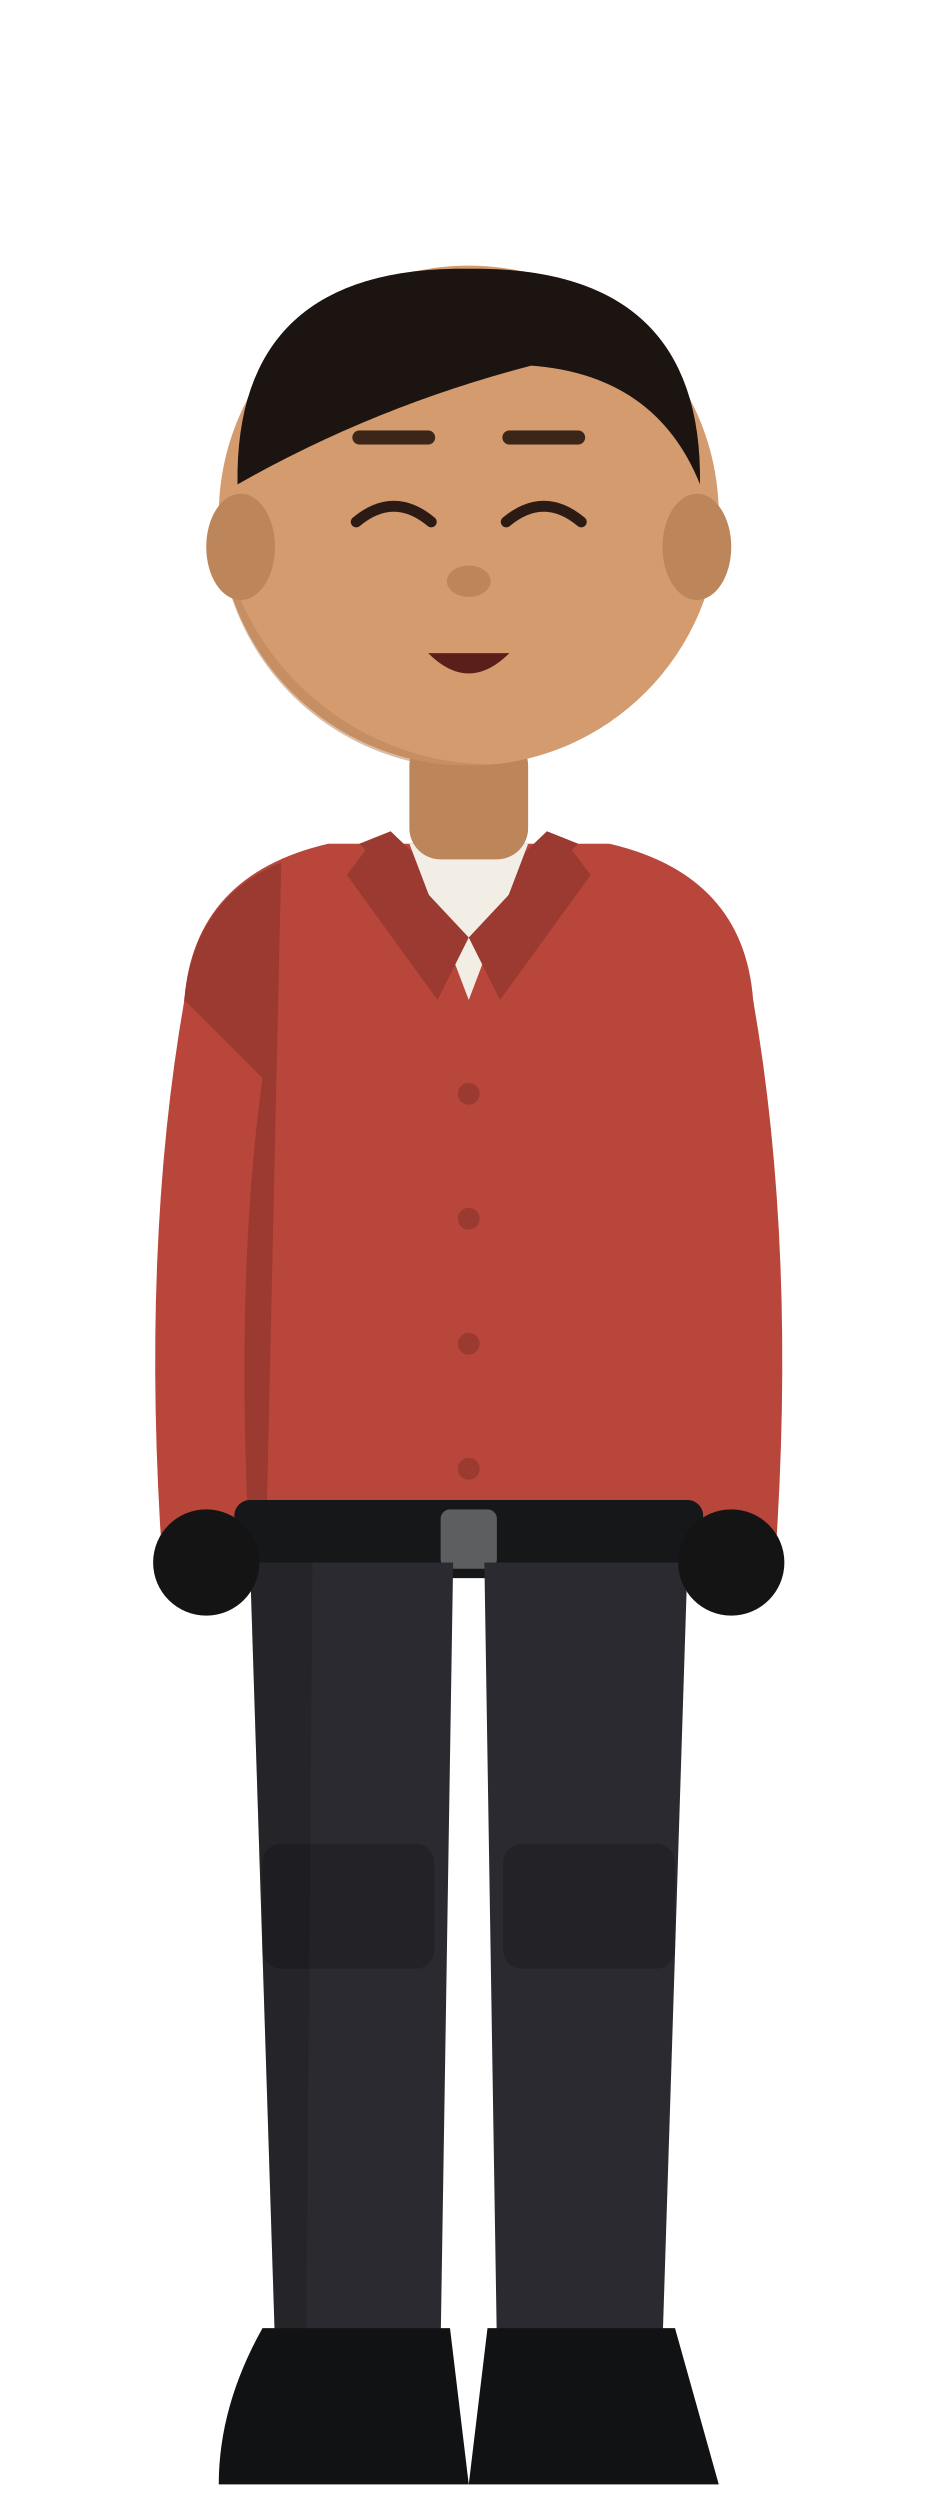
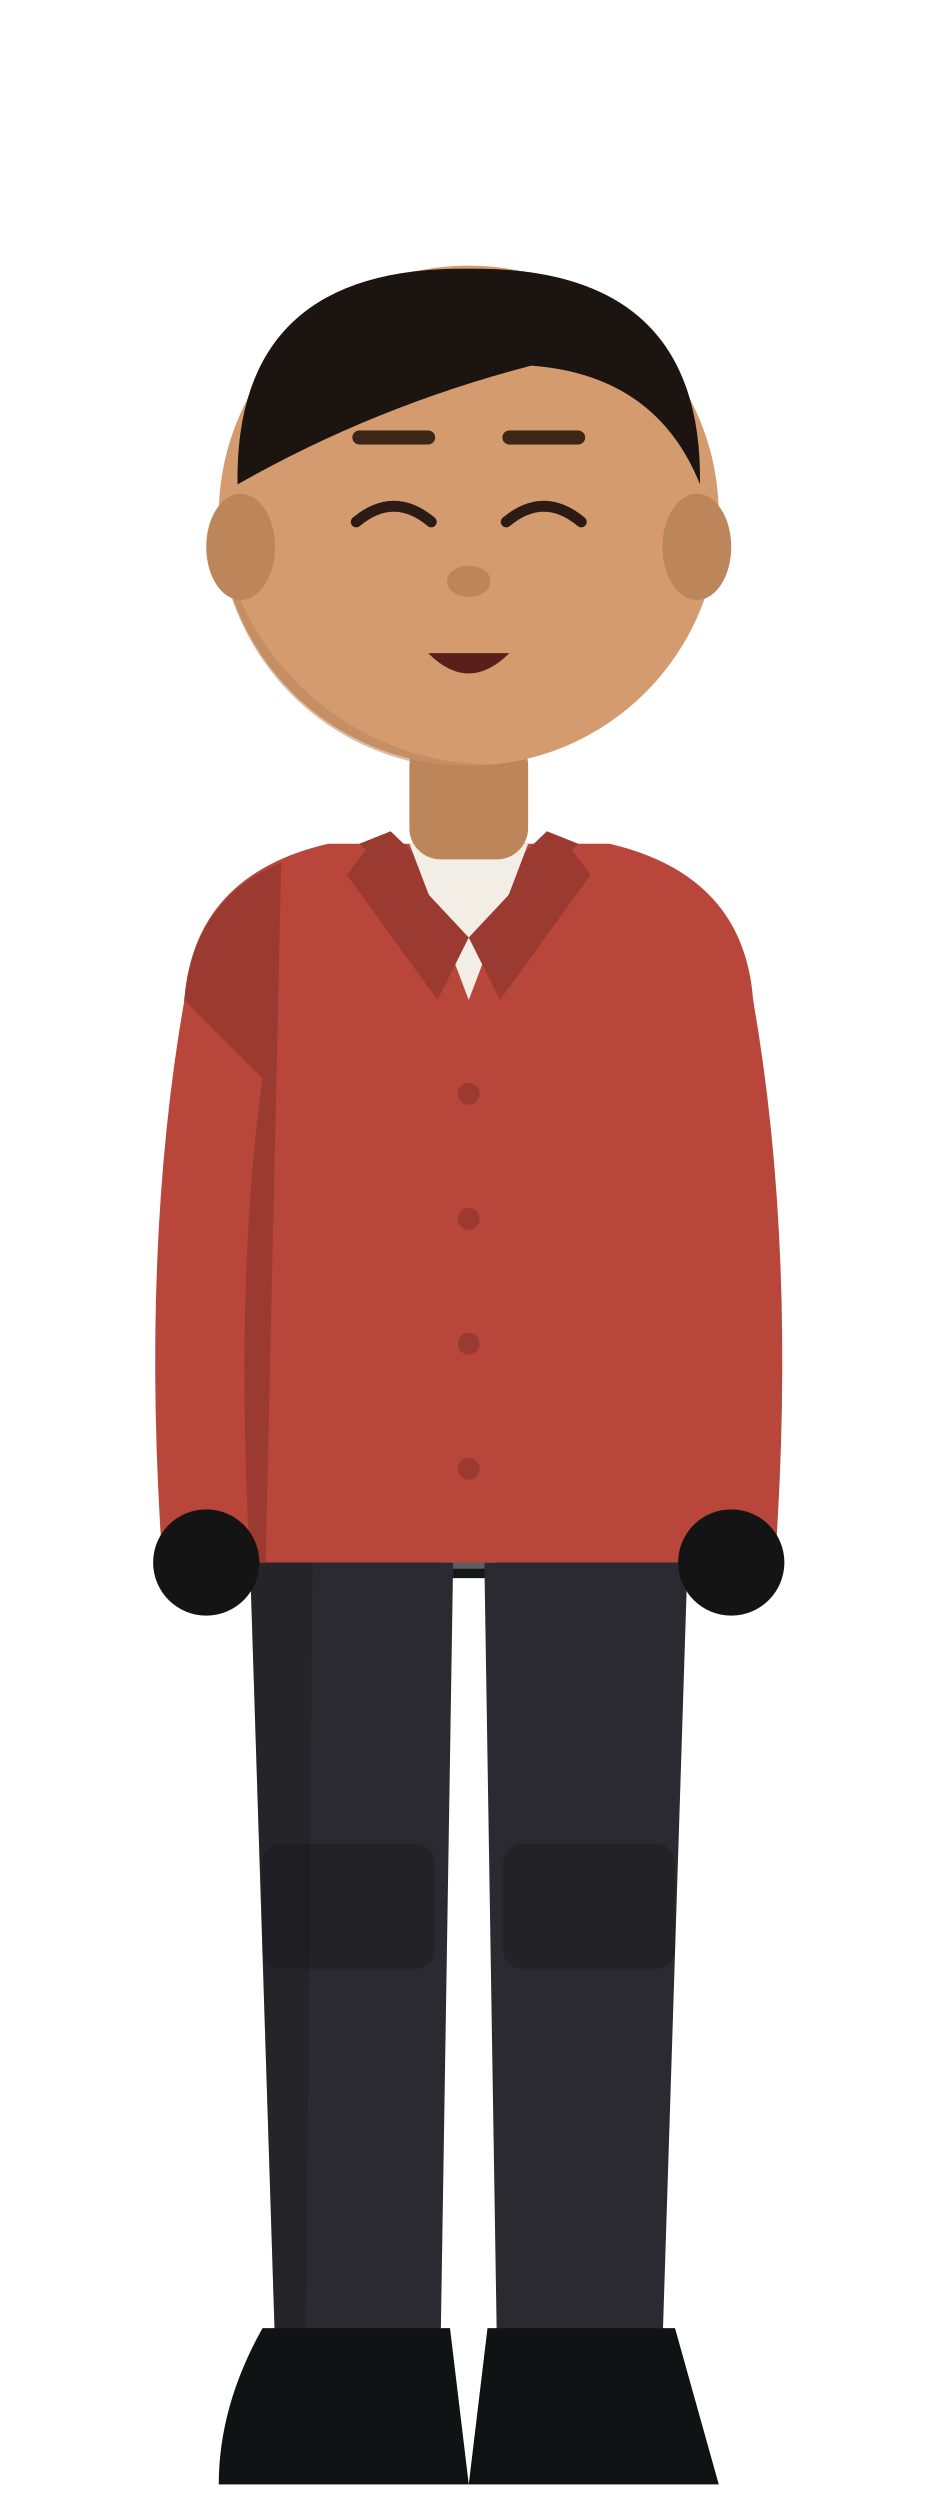
<svg xmlns="http://www.w3.org/2000/svg" viewBox="0 0 600 1600" width="600" height="1600">
-   <path d="M110,1000 L118,640 Q124,560 210,540 L390,540 Q476,560 482,640 L490,1000 Z" fill="#B9463A" />
-   <path d="M110,1000 L118,640 Q124,575 180,552 L170,1000 Z" fill="#9A3A30" />
-   <path d="M230,540 L300,610 L370,540 L350,532 L300,580 L250,532 Z" fill="#9A3A30" />
-   <path d="M262,540 L300,640 L338,540 Z" fill="#F2EEE6" />
-   <path d="M240,536 L300,600 L280,640 L222,560 Z M360,536 L300,600 L320,640 L378,560 Z" fill="#9A3A30" />
-   <circle cx="300" cy="700" r="7" fill="#9A3A30" />
-   <circle cx="300" cy="780" r="7" fill="#9A3A30" />
-   <circle cx="300" cy="860" r="7" fill="#9A3A30" />
-   <circle cx="300" cy="940" r="7" fill="#9A3A30" />
-   <path d="M118,640 Q90,800 104,1000 L160,1000 Q150,820 168,690 Z" fill="#B9463A" />
-   <path d="M482,640 Q510,800 496,1000 L440,1000 Q450,820 432,690 Z" fill="#B9463A" />
-   <rect x="262" y="470" width="76" height="80" rx="20" fill="#BC855A" />
-   <circle cx="300" cy="330" r="160" fill="#D39B6E" />
-   <path d="M140,330 A160,160 0 0 0 332.0,488.4 A176.0,176.0 0 0 1 140,330 Z" fill="#BC855A" opacity="0.55" />
-   <ellipse cx="154" cy="350" rx="22" ry="34" fill="#BC855A" />
-   <ellipse cx="446" cy="350" rx="22" ry="34" fill="#BC855A" />
-   <path d="M152,310 Q150,170 300,172 Q450,170 448,310 Q420,240 340,234 Q240,260 152,310 Z" fill="#1C1410" />
-   <line x1="230" y1="280" x2="274" y2="280" stroke="#3B2618" stroke-width="9" stroke-linecap="round" />
-   <line x1="326" y1="280" x2="370" y2="280" stroke="#3B2618" stroke-width="9" stroke-linecap="round" />
-   <path d="M228,334 Q252,314 276,334" stroke="#2B1B14" stroke-width="7" fill="none" stroke-linecap="round" />
-   <path d="M324,334 Q348,314 372,334" stroke="#2B1B14" stroke-width="7" fill="none" stroke-linecap="round" />
-   <ellipse cx="300" cy="372" rx="14" ry="10" fill="#BC855A" />
-   <path d="M274,418 Q300,444 326,418 Z" fill="#5A1F1A" />
-   <rect x="150" y="960" width="300" height="50" rx="10" fill="#151719" />
-   <rect x="282" y="966" width="36" height="38" rx="6" fill="#5C5E60" />
-   <path d="M160,1000 L290,1000 L282,1500 L176,1500 Z" fill="#2A2A30" />
-   <path d="M310,1000 L440,1000 L424,1500 L318,1500 Z" fill="#2A2A30" />
-   <path d="M160,1000 L200,1000 L196,1500 L176,1500 Z" fill="#000" opacity="0.15" />
-   <rect x="168" y="1180" width="110" height="80" rx="12" fill="#000" opacity="0.18" />
-   <rect x="322" y="1180" width="110" height="80" rx="12" fill="#000" opacity="0.18" />
-   <path d="M168,1490 L288,1490 L300,1590 L140,1590 Q140,1540 168,1490 Z" fill="#111214" />
-   <path d="M312,1490 L432,1490 L460,1590 L300,1590 Z" fill="#111214" />
-   <circle cx="132" cy="1000" r="34" fill="#141414" />
-   <circle cx="468" cy="1000" r="34" fill="#141414" />
+   <g class="rig-ganz">
+     <rect x="150" y="960" width="300" height="50" rx="10" fill="#151719" />
+     <rect x="282" y="966" width="36" height="38" rx="6" fill="#5C5E60" />
+     <g class="rig-bein-l" data-o="225,1000">
+       <path d="M160,1000 L290,1000 L282,1500 L176,1500 Z" fill="#2A2A30" />
+       <path d="M160,1000 L200,1000 L196,1500 L176,1500 Z" fill="#000" opacity="0.15" />
+       <rect x="168" y="1180" width="110" height="80" rx="12" fill="#000" opacity="0.18" />
+       <path d="M168,1490 L288,1490 L300,1590 L140,1590 Q140,1540 168,1490 Z" fill="#111214" />
+     </g>
+     <g class="rig-bein-r" data-o="375,1000">
+       <path d="M310,1000 L440,1000 L424,1500 L318,1500 Z" fill="#2A2A30" />
+       <rect x="322" y="1180" width="110" height="80" rx="12" fill="#000" opacity="0.18" />
+       <path d="M312,1490 L432,1490 L460,1590 L300,1590 Z" fill="#111214" />
+     </g>
+     <g class="rig-figur">
+       <g class="rig-koerper" data-o="300,1000">
+         <path d="M110,1000 L118,640 Q124,560 210,540 L390,540 Q476,560 482,640 L490,1000 Z" fill="#B9463A" />
+         <path d="M110,1000 L118,640 Q124,575 180,552 L170,1000 Z" fill="#9A3A30" />
+         <path d="M230,540 L300,610 L370,540 L350,532 L300,580 L250,532 Z" fill="#9A3A30" />
+         <path d="M262,540 L300,640 L338,540 Z" fill="#F2EEE6" />
+         <path d="M240,536 L300,600 L280,640 L222,560 Z M360,536 L300,600 L320,640 L378,560 Z" fill="#9A3A30" />
+         <circle cx="300" cy="700" r="7" fill="#9A3A30" />
+         <circle cx="300" cy="780" r="7" fill="#9A3A30" />
+         <circle cx="300" cy="860" r="7" fill="#9A3A30" />
+         <circle cx="300" cy="940" r="7" fill="#9A3A30" />
+       </g>
+       <g class="rig-arm-l" data-o="140,650">
+         <path d="M118,640 Q90,800 104,1000 L160,1000 Q150,820 168,690 Z" fill="#B9463A" />
+         <circle cx="132" cy="1000" r="34" fill="#141414" />
+       </g>
+       <g class="rig-arm-r" data-o="460,650">
+         <path d="M482,640 Q510,800 496,1000 L440,1000 Q450,820 432,690 Z" fill="#B9463A" />
+         <circle cx="468" cy="1000" r="34" fill="#141414" />
+       </g>
+       <rect x="262" y="470" width="76" height="80" rx="20" fill="#BC855A" />
+       <g class="rig-kopf" data-o="300,500">
+         <circle cx="300" cy="330" r="160" fill="#D39B6E" />
+         <path d="M140,330 A160,160 0 0 0 332.0,488.4 A176.0,176.0 0 0 1 140,330 Z" fill="#BC855A" opacity="0.55" />
+         <ellipse cx="154" cy="350" rx="22" ry="34" fill="#BC855A" />
+         <ellipse cx="446" cy="350" rx="22" ry="34" fill="#BC855A" />
+         <path d="M152,310 Q150,170 300,172 Q450,170 448,310 Q420,240 340,234 Q240,260 152,310 Z" fill="#1C1410" />
+         <g class="rig-brauen">
+           <line x1="230" y1="280" x2="274" y2="280" stroke="#3B2618" stroke-width="9" stroke-linecap="round" />
+           <line x1="326" y1="280" x2="370" y2="280" stroke="#3B2618" stroke-width="9" stroke-linecap="round" />
+         </g>
+         <path d="M228,334 Q252,314 276,334" stroke="#2B1B14" stroke-width="7" fill="none" stroke-linecap="round" />
+         <path d="M324,334 Q348,314 372,334" stroke="#2B1B14" stroke-width="7" fill="none" stroke-linecap="round" />
+         <ellipse cx="300" cy="372" rx="14" ry="10" fill="#BC855A" />
+         <g class="rig-mund" data-o="300,422">
+           <path d="M274,418 Q300,444 326,418 Z" fill="#5A1F1A" />
+         </g>
+       </g>
+     </g>
+   </g>
</svg>
